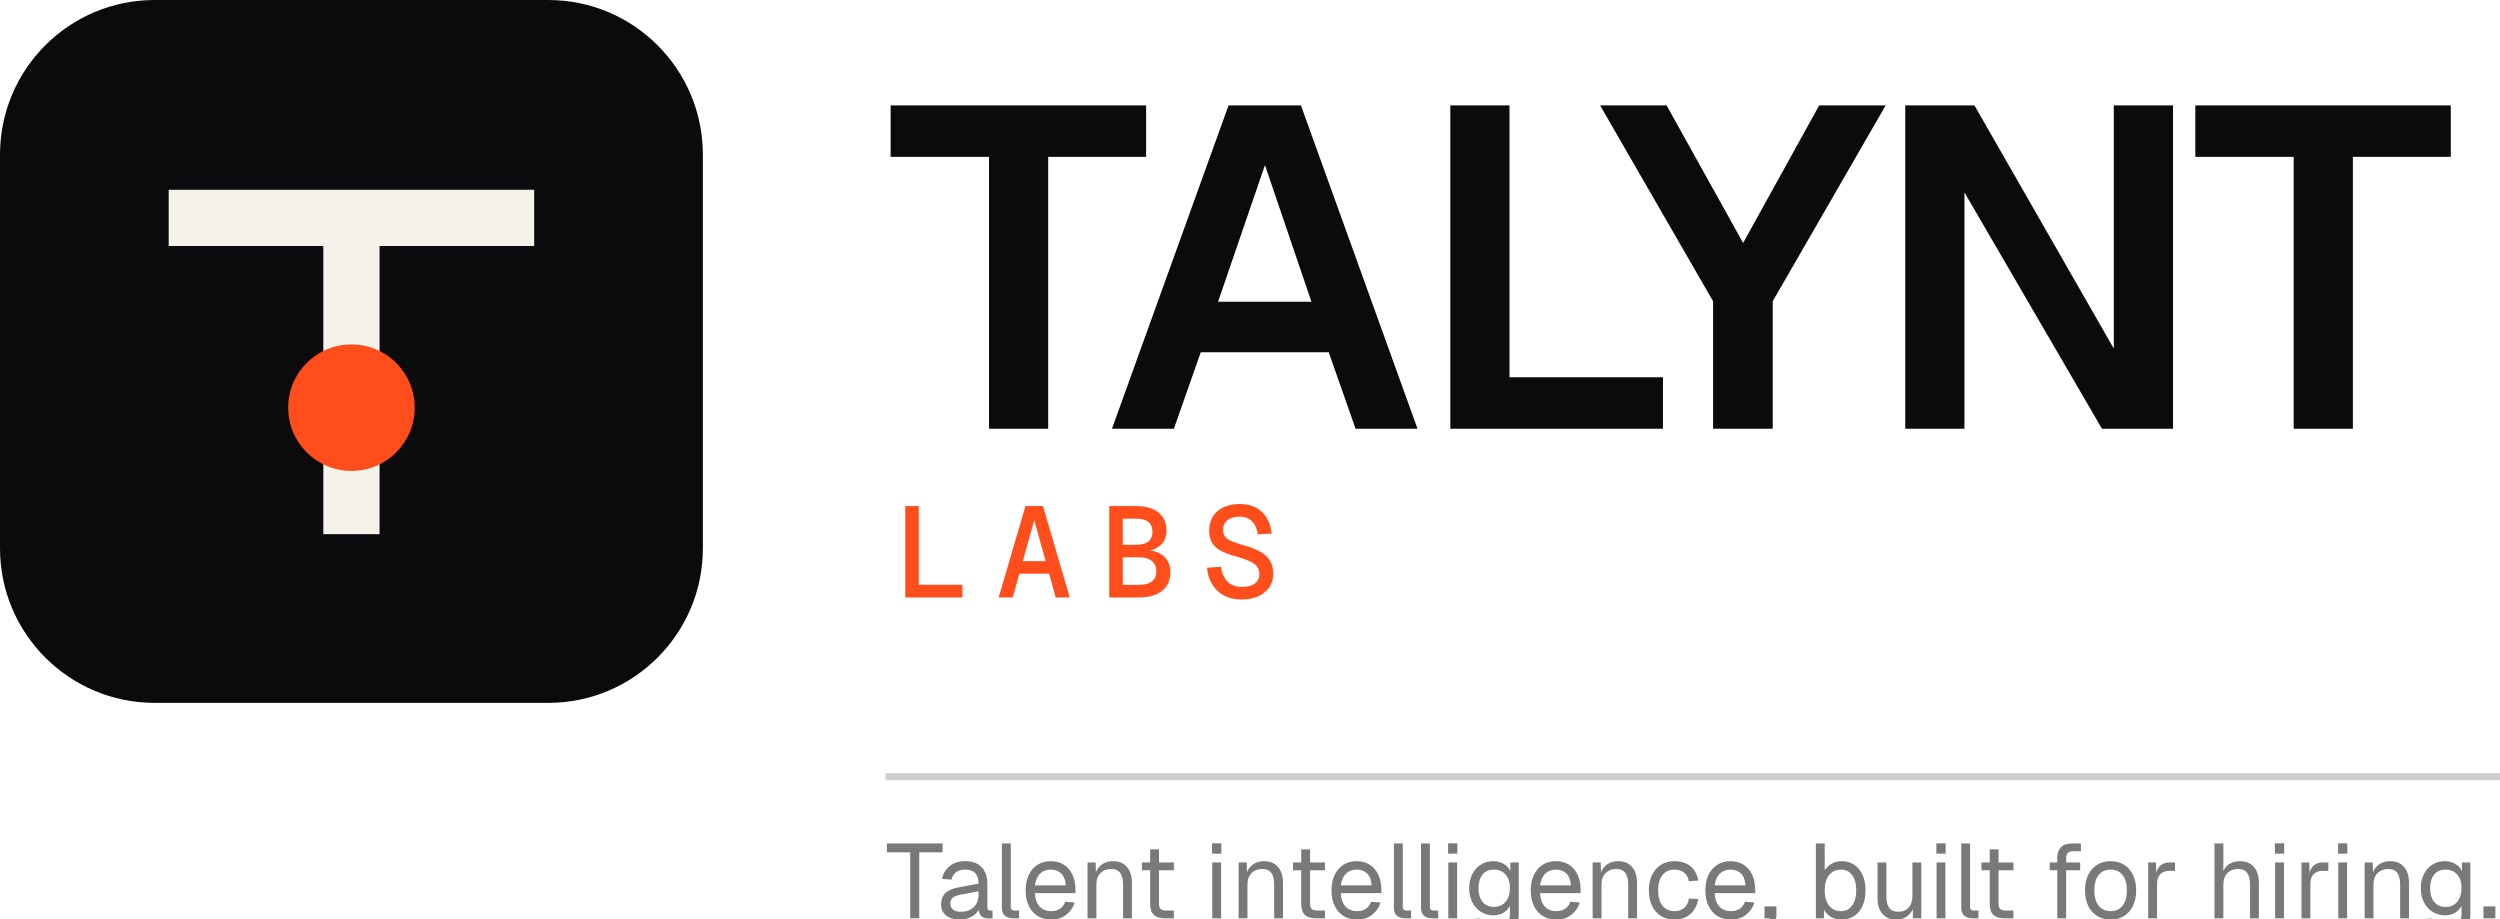
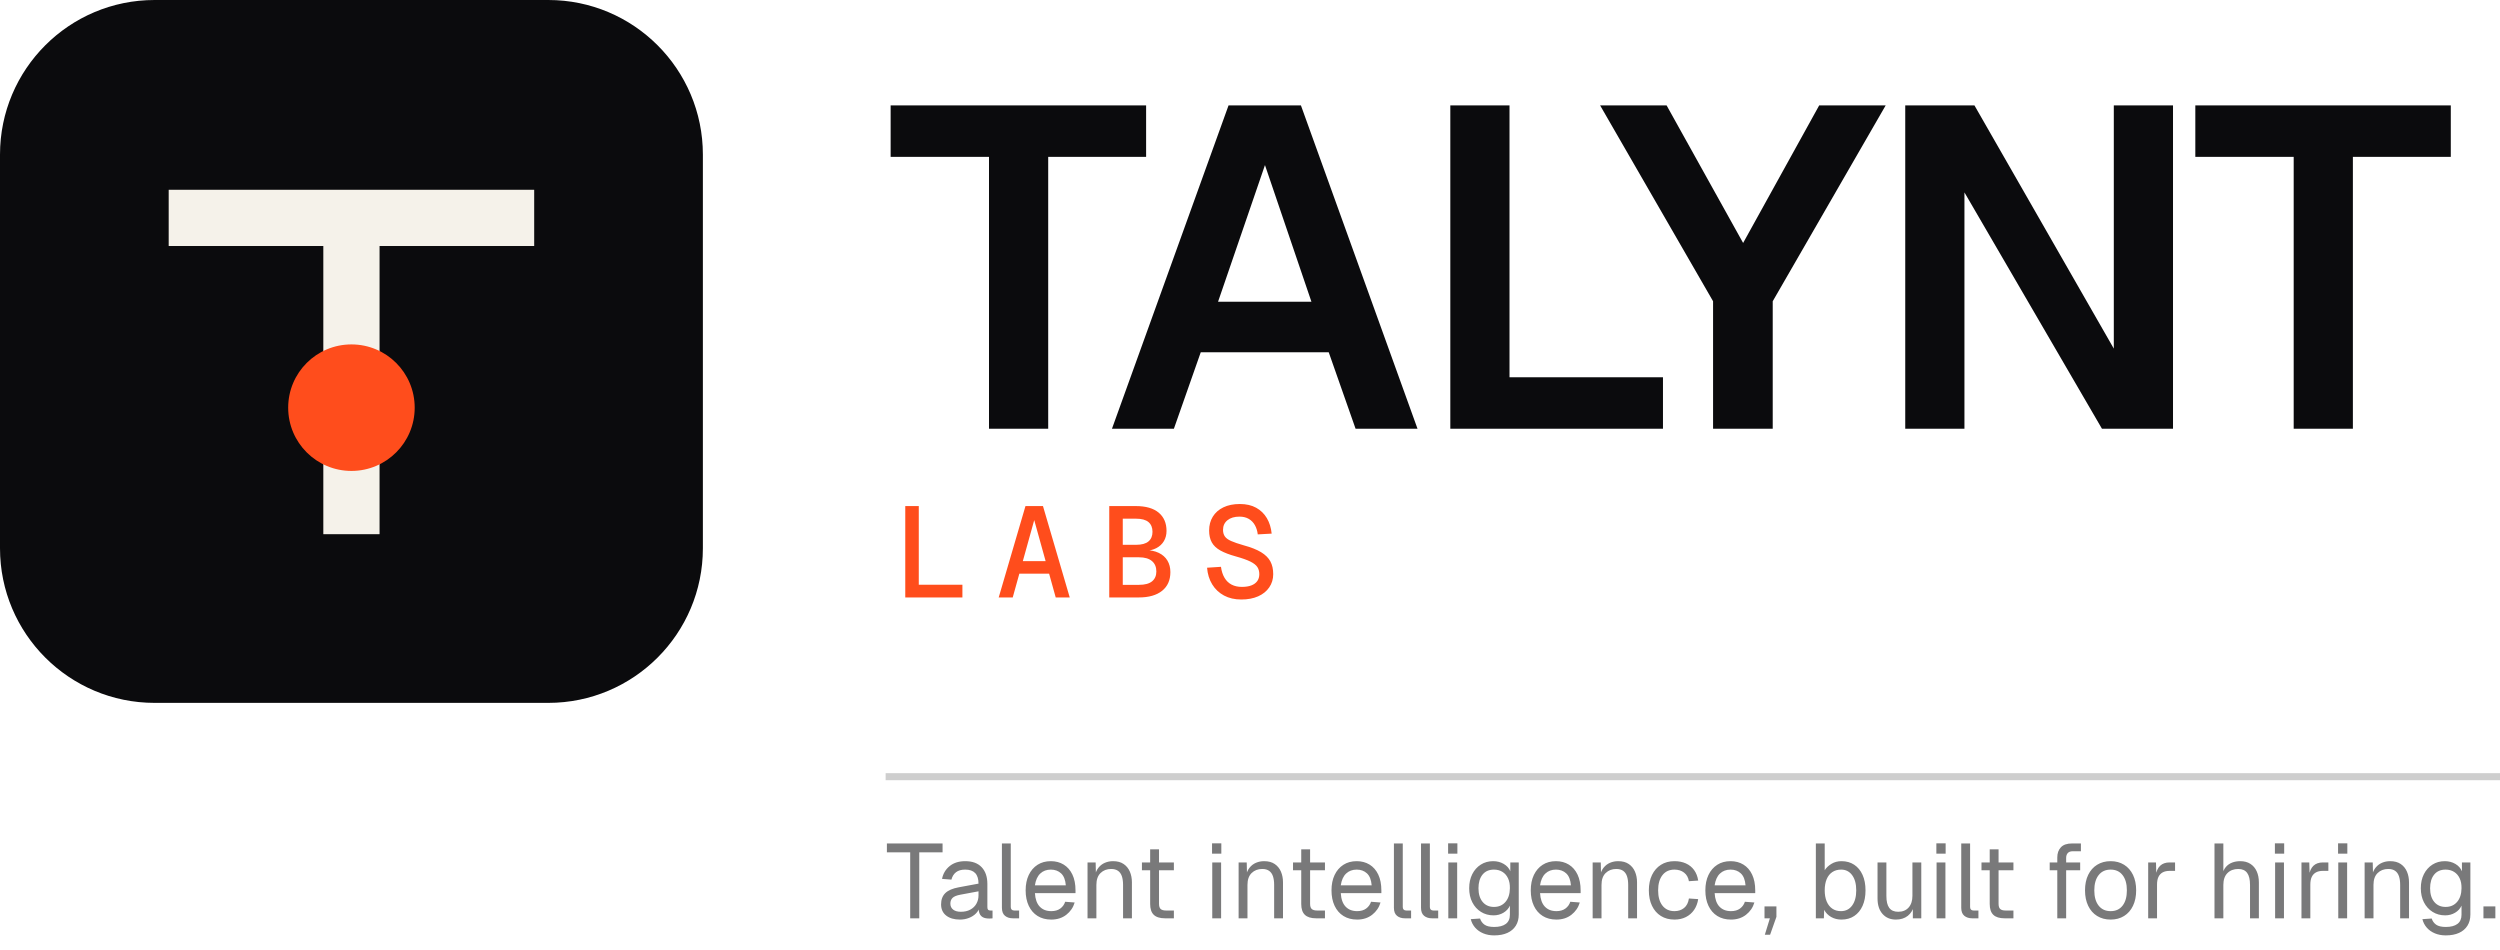
- <svg xmlns="http://www.w3.org/2000/svg" viewBox="0 0 355.68 130.65" width="355.68" height="130.65" role="img" aria-label="TALYNT LABS — Talent intelligence, built for hiring.">
+ <svg xmlns="http://www.w3.org/2000/svg" viewBox="0 0 355.68 135.08" width="355.68" height="135.08" role="img" aria-label="TALYNT LABS — Talent intelligence, built for hiring.">
  <path d="M22 0H78A22 22 0 0 1 100 22V78A22 22 0 0 1 78 100H22A22 22 0 0 1 0 78V22A22 22 0 0 1 22 0Z" fill="#0B0B0D" />
  <path d="M24 27H76V35H24Z M46 27H54V76H46Z" fill="#F5F2EA" />
  <circle cx="50" cy="58" r="9" fill="#FF4D1C" />
  <path d="M23.460 0L14.917 0L14.917-39.231L0.723-39.231L0.723-46.657L37.589-46.657L37.589-39.231L23.460-39.231 M41.597 0L32.660 0L49.483-46.657L59.931-46.657L76.754 0L67.817 0L63.940-11.040L45.474-11.040L41.597 0M54.740-38.049L47.971-18.334L61.443-18.334 M112.174 0L81.486 0L81.486-46.657L90.029-46.657L90.029-2.629L85.363-7.426L112.174-7.426 M128.011 0L119.403 0L119.403-18.400L103.106-46.657L112.700-46.657L123.740-26.811L134.714-46.657L144.309-46.657L128.011-18.400 M155.677 0L147.134 0L147.134-46.657L157.123-46.657L177.231-11.566L177.231-46.657L185.774-46.657L185.774 0L175.523 0L155.677-34.106 M211.731 0L203.189 0L203.189-39.231L188.994-39.231L188.994-46.657L225.860-46.657L225.860-39.231L211.731-39.231" fill="#0B0B0D" transform="translate(126 61) scale(0.98592)" />
  <path d="M10.066 0L1.820 0L1.820-13.186L3.770-13.186L3.770-0.743L2.581-1.839L10.066-1.839 M17.327 0L15.303 0L19.166-13.186L21.691-13.186L25.554 0L23.530 0L20.429-11.161L17.327 0M23.400-3.436L17.457-3.436L18.051-5.237L22.806-5.237 M35.527 0L31.256 0L31.256-13.186L35.081-13.186Q37.254-13.186 38.387-12.239Q39.520-11.291 39.520-9.601Q39.520-8.784 39.149-8.144Q38.777-7.503 38.062-7.122Q37.347-6.741 36.363-6.723L36.363-6.834Q37.570-6.834 38.396-6.435Q39.223-6.036 39.650-5.321Q40.077-4.606 40.077-3.659Q40.077-1.913 38.879-0.956Q37.681 0 35.527 0M33.206-5.794L33.206-1.820L35.546-1.820Q36.827-1.820 37.440-2.331Q38.053-2.841 38.053-3.751Q38.053-4.717 37.412-5.256Q36.771-5.794 35.546-5.794L33.206-5.794M33.206-11.366L33.206-7.596L35.119-7.596Q36.344-7.596 36.920-8.088Q37.496-8.580 37.496-9.471Q37.496-10.381 36.920-10.874Q36.344-11.366 35.119-11.366 M50.310 0.297Q48.880 0.297 47.812-0.279Q46.744-0.854 46.113-1.885Q45.481-2.916 45.370-4.290L47.376-4.420Q47.506-3.473 47.896-2.823Q48.286-2.173 48.917-1.848Q49.549-1.523 50.384-1.523Q51.201-1.523 51.759-1.736Q52.316-1.950 52.613-2.359Q52.910-2.767 52.910-3.361Q52.910-3.956 52.631-4.383Q52.353-4.810 51.629-5.172Q50.904-5.534 49.511-5.924Q48.156-6.296 47.301-6.769Q46.447-7.243 46.057-7.939Q45.667-8.636 45.667-9.657Q45.667-10.790 46.196-11.654Q46.726-12.517 47.719-13Q48.713-13.483 50.106-13.483Q51.480-13.483 52.455-12.944Q53.430-12.406 53.996-11.449Q54.563-10.493 54.693-9.211L52.687-9.100Q52.594-9.861 52.269-10.437Q51.944-11.013 51.387-11.338Q50.830-11.663 50.050-11.663Q48.954-11.663 48.314-11.143Q47.673-10.623 47.673-9.750Q47.673-9.193 47.933-8.812Q48.193-8.431 48.843-8.144Q49.493-7.856 50.663-7.521Q52.241-7.094 53.170-6.528Q54.099-5.961 54.507-5.200Q54.916-4.439 54.916-3.361Q54.916-2.284 54.340-1.449Q53.764-0.613 52.734-0.158Q51.703 0.297 50.310 0.297" fill="#FF4D1C" transform="translate(127 85) scale(0.98592)" />
  <rect x="126" y="110" width="229.68" height="1" fill="#0B0B0D" fill-opacity="0.2" />
  <path d="M4.785 0L3.495 0L3.495-9.390L0.180-9.390L0.180-10.650L8.100-10.650L8.100-9.390L4.785-9.390 M10.575 0.180Q9.345 0.180 8.617-0.390Q7.890-0.960 7.890-1.980Q7.890-3 8.490-3.585Q9.090-4.170 10.395-4.410L13.215-4.935Q13.215-5.940 12.742-6.435Q12.270-6.930 11.325-6.930Q10.500-6.930 10.020-6.562Q9.540-6.195 9.360-5.505L8.025-5.610Q8.250-6.735 9.112-7.433Q9.975-8.130 11.325-8.130Q12.855-8.130 13.665-7.268Q14.475-6.405 14.475-4.890L14.475-1.605Q14.475-1.335 14.572-1.222Q14.670-1.110 14.895-1.110L15.210-1.110L15.210 0Q15.150 0.015 15.015 0.023Q14.880 0.030 14.730 0.030Q14.190 0.030 13.852-0.142Q13.515-0.315 13.365-0.682Q13.215-1.050 13.215-1.650L13.365-1.620Q13.260-1.110 12.855-0.697Q12.450-0.285 11.850-0.052Q11.250 0.180 10.575 0.180M10.695-0.930Q11.490-0.930 12.052-1.237Q12.615-1.545 12.915-2.078Q13.215-2.610 13.215-3.270L13.215-3.840L10.635-3.360Q9.825-3.210 9.518-2.902Q9.210-2.595 9.210-2.100Q9.210-1.545 9.607-1.237Q10.005-0.930 10.695-0.930 M18.990 0L18.105 0Q17.415 0 16.980-0.360Q16.545-0.720 16.545-1.500L16.545-10.650L17.805-10.650L17.805-1.605Q17.805-1.365 17.933-1.237Q18.060-1.110 18.300-1.110L18.990-1.110 M23.565 0.180Q22.440 0.180 21.623-0.330Q20.805-0.840 20.363-1.777Q19.920-2.715 19.920-3.975Q19.920-5.235 20.363-6.165Q20.805-7.095 21.608-7.612Q22.410-8.130 23.505-8.130Q24.540-8.130 25.335-7.643Q26.130-7.155 26.573-6.225Q27.015-5.295 27.015-3.960L27.015-3.585L21.240-3.585Q21.315-2.310 21.923-1.665Q22.530-1.020 23.565-1.020Q24.345-1.020 24.848-1.387Q25.350-1.755 25.545-2.355L26.895-2.250Q26.580-1.185 25.703-0.502Q24.825 0.180 23.565 0.180M21.240-4.695L25.635-4.695Q25.545-5.850 24.968-6.390Q24.390-6.930 23.505-6.930Q22.590-6.930 21.998-6.367Q21.405-5.805 21.240-4.695 M29.985 0L28.725 0L28.725-7.950L29.880-7.950L29.925-5.925L29.775-6.060Q29.925-6.765 30.300-7.223Q30.675-7.680 31.208-7.905Q31.740-8.130 32.355-8.130Q33.270-8.130 33.863-7.725Q34.455-7.320 34.748-6.638Q35.040-5.955 35.040-5.115L35.040 0L33.780 0L33.780-4.755Q33.780-5.490 33.608-5.992Q33.435-6.495 33.060-6.757Q32.685-7.020 32.085-7.020Q31.170-7.020 30.578-6.442Q29.985-5.865 29.985-4.755 M41.010 0L39.750 0Q38.670 0 38.153-0.495Q37.635-0.990 37.635-2.040L37.635-9.810L38.895-9.810L38.895-2.070Q38.895-1.530 39.135-1.320Q39.375-1.110 39.870-1.110L41.010-1.110L41.010 0M41.010-6.840L36.465-6.840L36.465-7.950L41.010-7.950  M47.730 0L46.470 0L46.470-7.950L47.730-7.950L47.730 0M47.760-9.195L46.440-9.195L46.440-10.665L47.760-10.665 M51.480 0L50.220 0L50.220-7.950L51.375-7.950L51.420-5.925L51.270-6.060Q51.420-6.765 51.795-7.223Q52.170-7.680 52.703-7.905Q53.235-8.130 53.850-8.130Q54.765-8.130 55.358-7.725Q55.950-7.320 56.243-6.638Q56.535-5.955 56.535-5.115L56.535 0L55.275 0L55.275-4.755Q55.275-5.490 55.103-5.992Q54.930-6.495 54.555-6.757Q54.180-7.020 53.580-7.020Q52.665-7.020 52.073-6.442Q51.480-5.865 51.480-4.755 M62.505 0L61.245 0Q60.165 0 59.648-0.495Q59.130-0.990 59.130-2.040L59.130-9.810L60.390-9.810L60.390-2.070Q60.390-1.530 60.630-1.320Q60.870-1.110 61.365-1.110L62.505-1.110L62.505 0M62.505-6.840L57.960-6.840L57.960-7.950L62.505-7.950 M67.080 0.180Q65.955 0.180 65.138-0.330Q64.320-0.840 63.877-1.777Q63.435-2.715 63.435-3.975Q63.435-5.235 63.877-6.165Q64.320-7.095 65.123-7.612Q65.925-8.130 67.020-8.130Q68.055-8.130 68.850-7.643Q69.645-7.155 70.088-6.225Q70.530-5.295 70.530-3.960L70.530-3.585L64.755-3.585Q64.830-2.310 65.438-1.665Q66.045-1.020 67.080-1.020Q67.860-1.020 68.362-1.387Q68.865-1.755 69.060-2.355L70.410-2.250Q70.095-1.185 69.218-0.502Q68.340 0.180 67.080 0.180M64.755-4.695L69.150-4.695Q69.060-5.850 68.483-6.390Q67.905-6.930 67.020-6.930Q66.105-6.930 65.513-6.367Q64.920-5.805 64.755-4.695 M74.760 0L73.875 0Q73.185 0 72.750-0.360Q72.315-0.720 72.315-1.500L72.315-10.650L73.575-10.650L73.575-1.605Q73.575-1.365 73.703-1.237Q73.830-1.110 74.070-1.110L74.760-1.110 M78.615 0L77.730 0Q77.040 0 76.605-0.360Q76.170-0.720 76.170-1.500L76.170-10.650L77.430-10.650L77.430-1.605Q77.430-1.365 77.557-1.237Q77.685-1.110 77.925-1.110L78.615-1.110 M81.315 0L80.055 0L80.055-7.950L81.315-7.950L81.315 0M81.345-9.195L80.025-9.195L80.025-10.665L81.345-10.665 M86.580 2.430Q85.725 2.430 85.035 2.145Q84.345 1.860 83.880 1.335Q83.415 0.810 83.250 0.120L84.570 0.030Q84.750 0.585 85.207 0.908Q85.665 1.230 86.580 1.230Q87.660 1.230 88.237 0.795Q88.815 0.360 88.815-0.510L88.815-1.800Q88.530-1.170 87.900-0.795Q87.270-0.420 86.490-0.420Q85.485-0.420 84.697-0.915Q83.910-1.410 83.467-2.280Q83.025-3.150 83.025-4.275Q83.025-5.415 83.460-6.277Q83.895-7.140 84.667-7.635Q85.440-8.130 86.430-8.130Q87.270-8.130 87.937-7.740Q88.605-7.350 88.875-6.690L88.875-7.950L90.075-7.950L90.075-0.540Q90.075 0.390 89.655 1.057Q89.235 1.725 88.455 2.078Q87.675 2.430 86.580 2.430M86.550-1.620Q87.570-1.620 88.185-2.332Q88.800-3.045 88.815-4.275Q88.830-5.100 88.552-5.692Q88.275-6.285 87.757-6.607Q87.240-6.930 86.550-6.930Q85.500-6.930 84.922-6.217Q84.345-5.505 84.345-4.275Q84.345-3.045 84.937-2.332Q85.530-1.620 86.550-1.620 M95.430 0.180Q94.305 0.180 93.487-0.330Q92.670-0.840 92.227-1.777Q91.785-2.715 91.785-3.975Q91.785-5.235 92.227-6.165Q92.670-7.095 93.472-7.612Q94.275-8.130 95.370-8.130Q96.405-8.130 97.200-7.643Q97.995-7.155 98.437-6.225Q98.880-5.295 98.880-3.960L98.880-3.585L93.105-3.585Q93.180-2.310 93.787-1.665Q94.395-1.020 95.430-1.020Q96.210-1.020 96.712-1.387Q97.215-1.755 97.410-2.355L98.760-2.250Q98.445-1.185 97.567-0.502Q96.690 0.180 95.430 0.180M93.105-4.695L97.500-4.695Q97.410-5.850 96.832-6.390Q96.255-6.930 95.370-6.930Q94.455-6.930 93.862-6.367Q93.270-5.805 93.105-4.695 M101.850 0L100.590 0L100.590-7.950L101.745-7.950L101.790-5.925L101.640-6.060Q101.790-6.765 102.165-7.223Q102.540-7.680 103.072-7.905Q103.605-8.130 104.220-8.130Q105.135-8.130 105.727-7.725Q106.320-7.320 106.612-6.638Q106.905-5.955 106.905-5.115L106.905 0L105.645 0L105.645-4.755Q105.645-5.490 105.472-5.992Q105.300-6.495 104.925-6.757Q104.550-7.020 103.950-7.020Q103.035-7.020 102.442-6.442Q101.850-5.865 101.850-4.755 M112.230 0.180Q111.120 0.180 110.302-0.330Q109.485-0.840 109.035-1.777Q108.585-2.715 108.585-3.975Q108.585-5.235 109.035-6.165Q109.485-7.095 110.302-7.612Q111.120-8.130 112.230-8.130Q113.145-8.130 113.857-7.808Q114.570-7.485 115.020-6.870Q115.470-6.255 115.605-5.370L114.285-5.280Q114.150-6.075 113.595-6.502Q113.040-6.930 112.230-6.930Q111.135-6.930 110.520-6.143Q109.905-5.355 109.905-3.975Q109.905-2.595 110.520-1.807Q111.135-1.020 112.230-1.020Q113.040-1.020 113.595-1.470Q114.150-1.920 114.285-2.820L115.605-2.730Q115.470-1.845 115.020-1.192Q114.570-0.540 113.857-0.180Q113.145 0.180 112.230 0.180 M120.270 0.180Q119.145 0.180 118.327-0.330Q117.510-0.840 117.067-1.777Q116.625-2.715 116.625-3.975Q116.625-5.235 117.067-6.165Q117.510-7.095 118.312-7.612Q119.115-8.130 120.210-8.130Q121.245-8.130 122.040-7.643Q122.835-7.155 123.277-6.225Q123.720-5.295 123.720-3.960L123.720-3.585L117.945-3.585Q118.020-2.310 118.627-1.665Q119.235-1.020 120.270-1.020Q121.050-1.020 121.552-1.387Q122.055-1.755 122.250-2.355L123.600-2.250Q123.285-1.185 122.407-0.502Q121.530 0.180 120.270 0.180M117.945-4.695L122.340-4.695Q122.250-5.850 121.672-6.390Q121.095-6.930 120.210-6.930Q119.295-6.930 118.702-6.367Q118.110-5.805 117.945-4.695 M125.835 2.340L125.085 2.340L125.805 0L125.040 0L125.040-1.695L126.735-1.695L126.735-0.210  M135.990 0.180Q135.165 0.180 134.520-0.187Q133.875-0.555 133.530-1.200L133.485 0L132.345 0L132.345-10.650L133.605-10.650L133.605-6.840Q133.905-7.335 134.535-7.732Q135.165-8.130 135.990-8.130Q137.040-8.130 137.805-7.620Q138.570-7.110 138.990-6.180Q139.410-5.250 139.410-3.975Q139.410-2.700 138.990-1.770Q138.570-0.840 137.805-0.330Q137.040 0.180 135.990 0.180M135.915-1.020Q136.920-1.020 137.505-1.815Q138.090-2.610 138.090-3.975Q138.090-5.355 137.505-6.143Q136.920-6.930 135.945-6.930Q135.210-6.930 134.685-6.577Q134.160-6.225 133.882-5.565Q133.605-4.905 133.605-3.975Q133.605-3.075 133.882-2.407Q134.160-1.740 134.677-1.380Q135.195-1.020 135.915-1.020 M143.730 0.180Q142.545 0.180 141.832-0.622Q141.120-1.425 141.120-2.835L141.120-7.950L142.380-7.950L142.380-3.180Q142.380-2.025 142.792-1.477Q143.205-0.930 144.060-0.930Q145.005-0.930 145.545-1.537Q146.085-2.145 146.085-3.210L146.085-7.950L147.345-7.950L147.345 0L146.145 0L146.145-1.965L146.340-1.860Q146.100-0.885 145.425-0.352Q144.750 0.180 143.730 0.180 M150.780 0L149.520 0L149.520-7.950L150.780-7.950L150.780 0M150.810-9.195L149.490-9.195L149.490-10.665L150.810-10.665 M155.475 0L154.590 0Q153.900 0 153.465-0.360Q153.030-0.720 153.030-1.500L153.030-10.650L154.290-10.650L154.290-1.605Q154.290-1.365 154.417-1.237Q154.545-1.110 154.785-1.110L155.475-1.110 M160.455 0L159.195 0Q158.115 0 157.597-0.495Q157.080-0.990 157.080-2.040L157.080-9.810L158.340-9.810L158.340-2.070Q158.340-1.530 158.580-1.320Q158.820-1.110 159.315-1.110L160.455-1.110L160.455 0M160.455-6.840L155.910-6.840L155.910-7.950L160.455-7.950  M167.955 0L166.695 0L166.695-8.670Q166.695-9.555 167.205-10.102Q167.715-10.650 168.795-10.650L170.055-10.650L170.055-9.540L168.885-9.540Q168.420-9.540 168.187-9.285Q167.955-9.030 167.955-8.580L167.955 0M169.950-6.840L165.615-6.840L165.615-7.950L169.950-7.950 M174.285 0.180Q173.190 0.180 172.365-0.330Q171.540-0.840 171.090-1.777Q170.640-2.715 170.640-3.975Q170.640-5.250 171.090-6.180Q171.540-7.110 172.365-7.620Q173.190-8.130 174.285-8.130Q175.380-8.130 176.197-7.620Q177.015-7.110 177.465-6.180Q177.915-5.250 177.915-3.975Q177.915-2.715 177.465-1.777Q177.015-0.840 176.197-0.330Q175.380 0.180 174.285 0.180M174.285-1.020Q175.380-1.020 175.987-1.807Q176.595-2.595 176.595-3.975Q176.595-5.355 175.987-6.143Q175.380-6.930 174.285-6.930Q173.190-6.930 172.575-6.143Q171.960-5.355 171.960-3.975Q171.960-2.595 172.575-1.807Q173.190-1.020 174.285-1.020 M180.885 0L179.625 0L179.625-7.950L180.735-7.950L180.795-5.940L180.675-5.985Q180.825-7.005 181.327-7.477Q181.830-7.950 182.670-7.950L183.450-7.950L183.450-6.750L182.685-6.750Q182.085-6.750 181.687-6.532Q181.290-6.315 181.087-5.888Q180.885-5.460 180.885-4.800  M190.320 0L189.060 0L189.060-10.650L190.320-10.650L190.320-6.195L190.170-6.225Q190.320-6.885 190.680-7.305Q191.040-7.725 191.565-7.927Q192.090-8.130 192.720-8.130Q193.575-8.130 194.167-7.747Q194.760-7.365 195.067-6.683Q195.375-6 195.375-5.115L195.375 0L194.115 0L194.115-4.755Q194.115-5.910 193.702-6.465Q193.290-7.020 192.450-7.020Q191.490-7.020 190.905-6.435Q190.320-5.850 190.320-4.740 M198.945 0L197.685 0L197.685-7.950L198.945-7.950L198.945 0M198.975-9.195L197.655-9.195L197.655-10.665L198.975-10.665 M202.695 0L201.435 0L201.435-7.950L202.545-7.950L202.605-5.940L202.485-5.985Q202.635-7.005 203.137-7.477Q203.640-7.950 204.480-7.950L205.260-7.950L205.260-6.750L204.495-6.750Q203.895-6.750 203.497-6.532Q203.100-6.315 202.897-5.888Q202.695-5.460 202.695-4.800 M207.930 0L206.670 0L206.670-7.950L207.930-7.950L207.930 0M207.960-9.195L206.640-9.195L206.640-10.665L207.960-10.665 M211.680 0L210.420 0L210.420-7.950L211.575-7.950L211.620-5.925L211.470-6.060Q211.620-6.765 211.995-7.223Q212.370-7.680 212.902-7.905Q213.435-8.130 214.050-8.130Q214.965-8.130 215.557-7.725Q216.150-7.320 216.442-6.638Q216.735-5.955 216.735-5.115L216.735 0L215.475 0L215.475-4.755Q215.475-5.490 215.302-5.992Q215.130-6.495 214.755-6.757Q214.380-7.020 213.780-7.020Q212.865-7.020 212.272-6.442Q211.680-5.865 211.680-4.755 M221.970 2.430Q221.115 2.430 220.425 2.145Q219.735 1.860 219.270 1.335Q218.805 0.810 218.640 0.120L219.960 0.030Q220.140 0.585 220.597 0.908Q221.055 1.230 221.970 1.230Q223.050 1.230 223.627 0.795Q224.205 0.360 224.205-0.510L224.205-1.800Q223.920-1.170 223.290-0.795Q222.660-0.420 221.880-0.420Q220.875-0.420 220.087-0.915Q219.300-1.410 218.857-2.280Q218.415-3.150 218.415-4.275Q218.415-5.415 218.850-6.277Q219.285-7.140 220.057-7.635Q220.830-8.130 221.820-8.130Q222.660-8.130 223.327-7.740Q223.995-7.350 224.265-6.690L224.265-7.950L225.465-7.950L225.465-0.540Q225.465 0.390 225.045 1.057Q224.625 1.725 223.845 2.078Q223.065 2.430 221.970 2.430M221.940-1.620Q222.960-1.620 223.575-2.332Q224.190-3.045 224.205-4.275Q224.220-5.100 223.942-5.692Q223.665-6.285 223.147-6.607Q222.630-6.930 221.940-6.930Q220.890-6.930 220.312-6.217Q219.735-5.505 219.735-4.275Q219.735-3.045 220.327-2.332Q220.920-1.620 221.940-1.620 M229.020 0L227.325 0L227.325-1.695L229.020-1.695" fill="#0B0B0D" fill-opacity="0.55" transform="translate(126 130.65) scale(1)" />
</svg>
